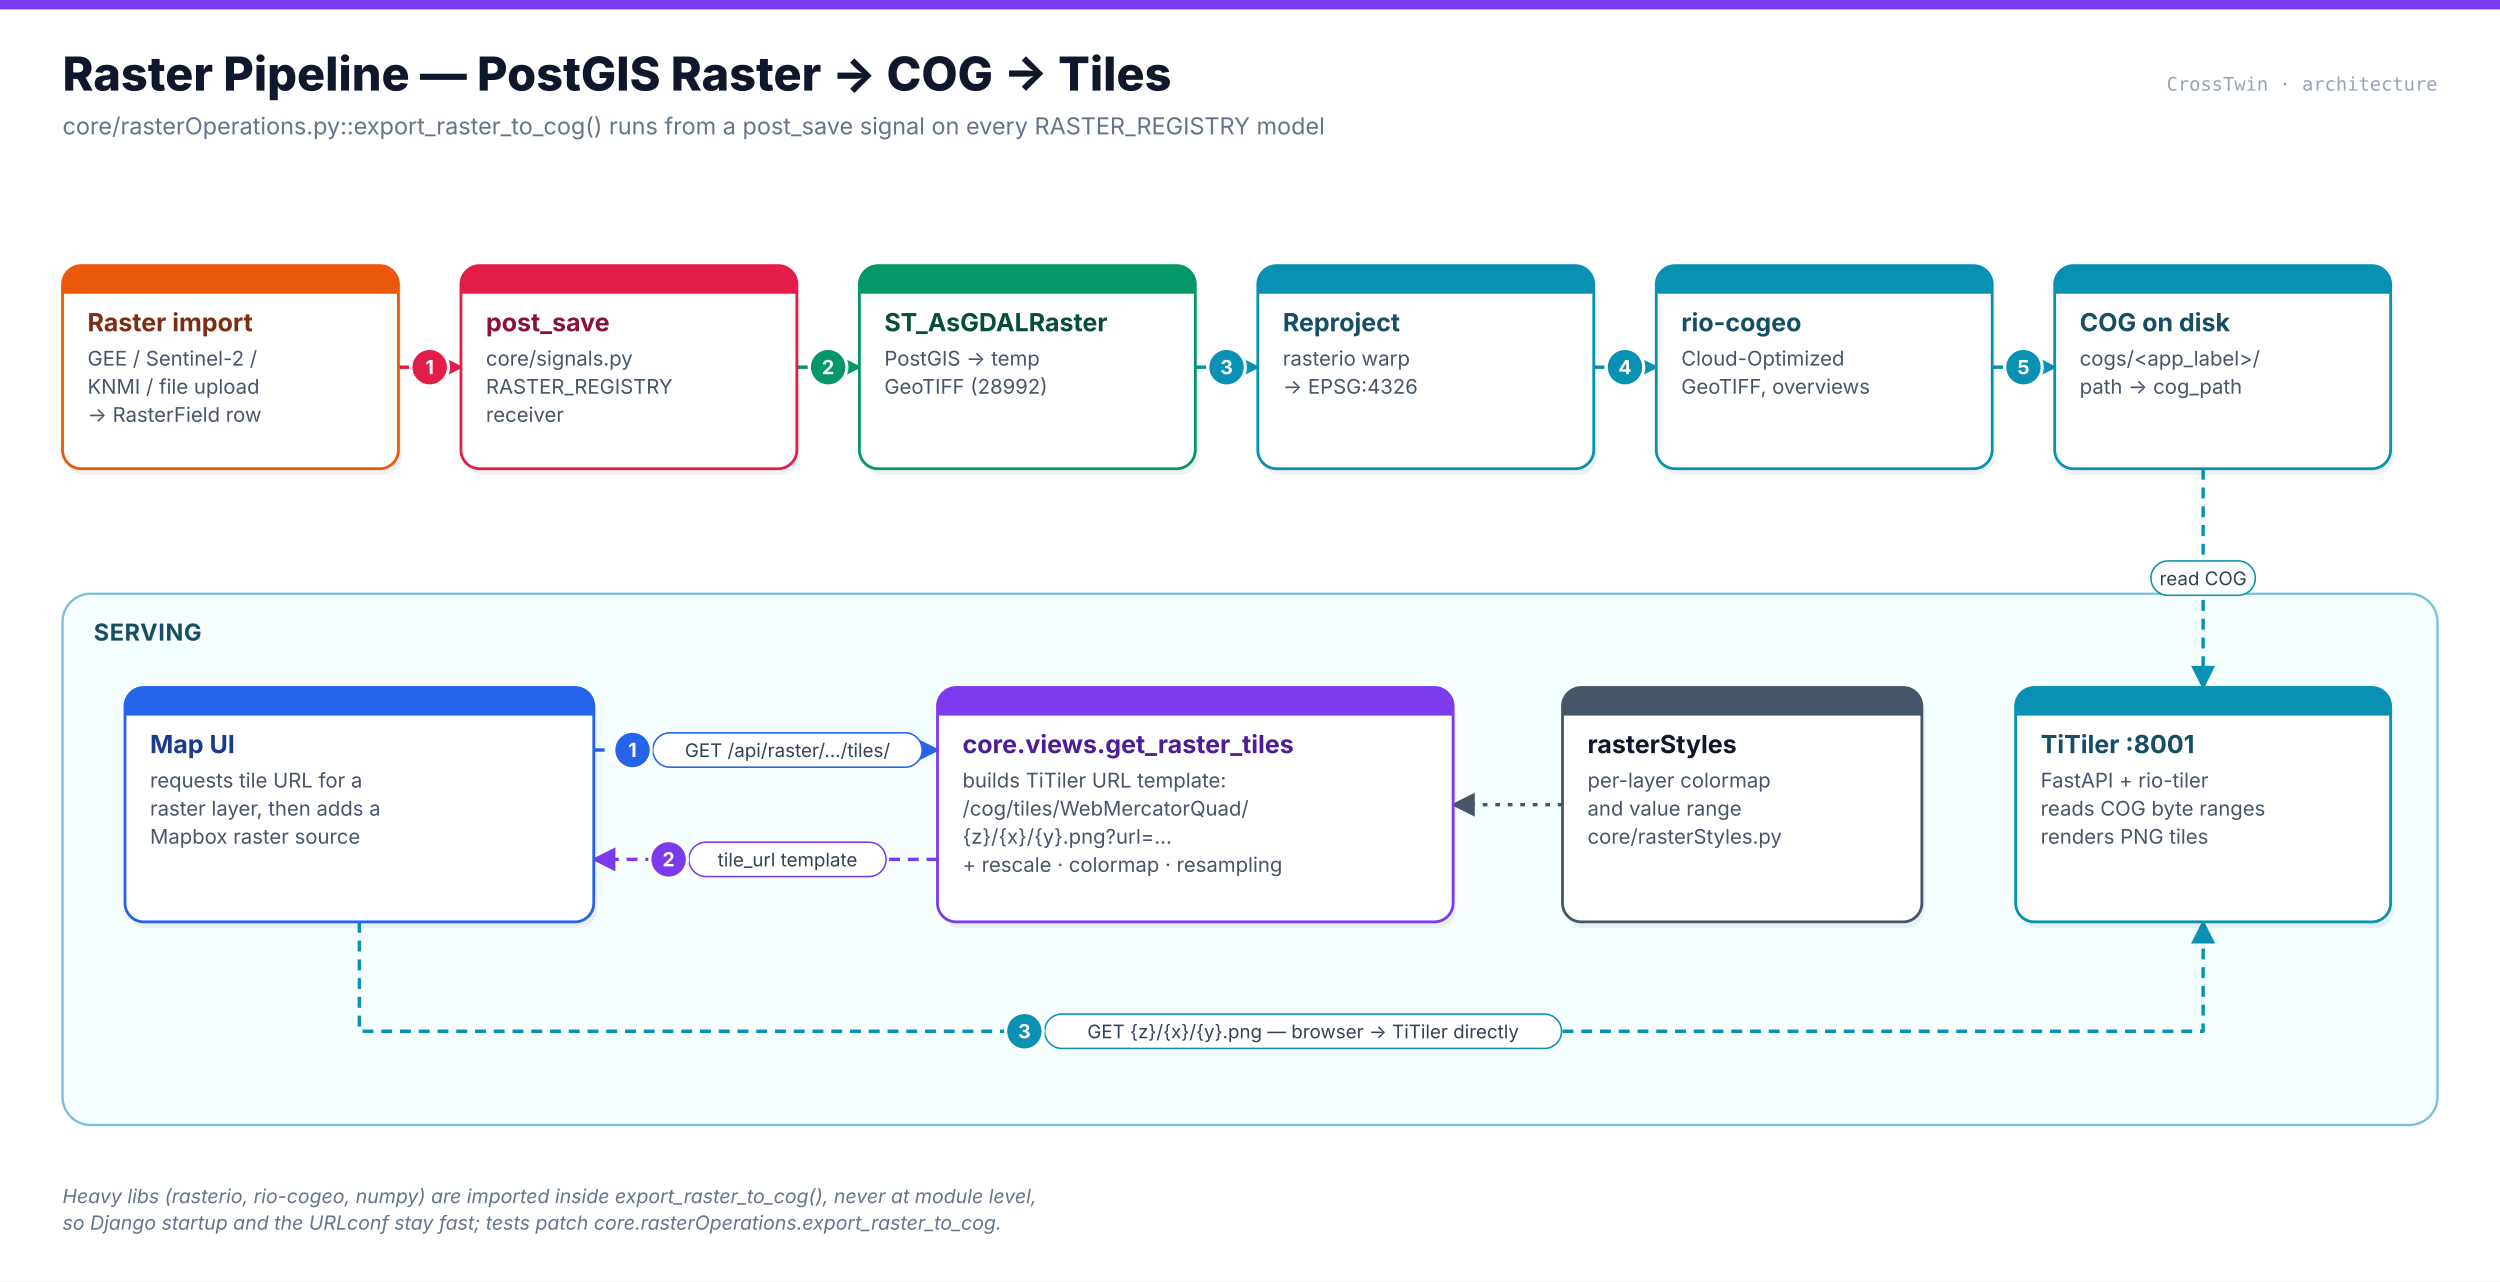
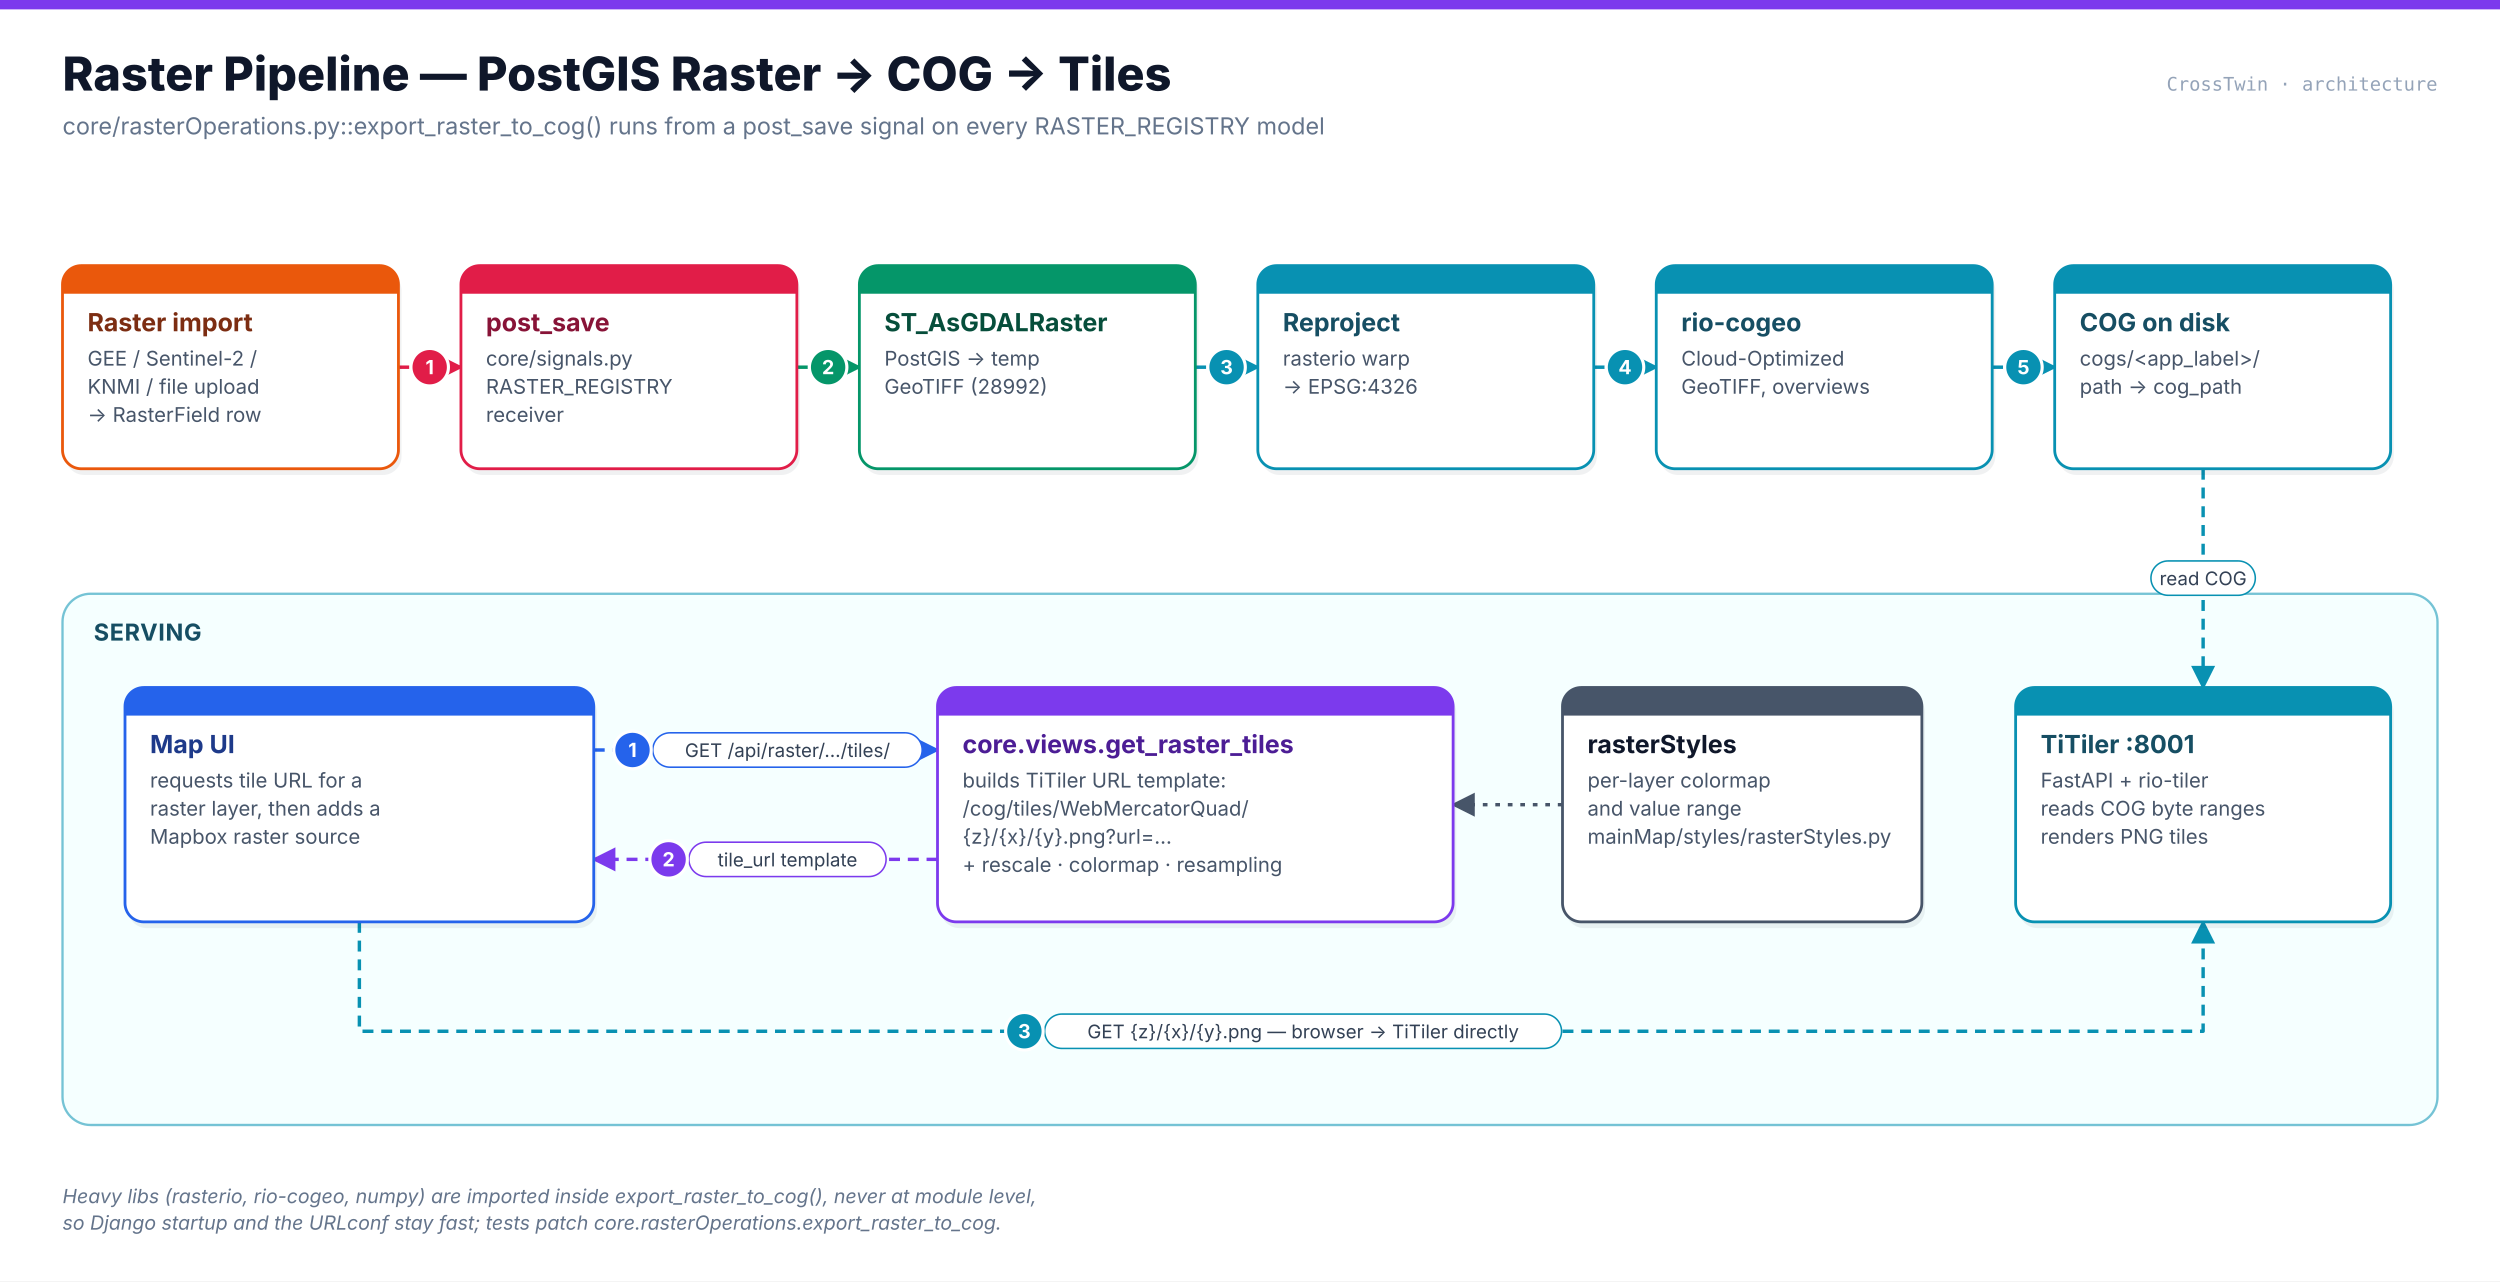
<svg xmlns="http://www.w3.org/2000/svg" viewBox="0 0 1600 820" width="1600" height="820" role="img" aria-label="Raster Pipeline — PostGIS Raster → COG → Tiles">
  <style>
  .t { font-family:'Inter','Segoe UI',system-ui,-apple-system,sans-serif; }
  .m { font-family:'IBM Plex Mono','Cascadia Code',Consolas,monospace; }
  .flow { stroke-dasharray:7 5; animation:dash 1.2s linear infinite; }
  @keyframes dash { to { stroke-dashoffset:-24; } }
  @media (prefers-reduced-motion: reduce) { .flow { animation:none; } }
</style>
  <defs>
    <marker id="a-client" viewBox="0 0 10 10" refX="9" refY="5" markerWidth="7" markerHeight="7" orient="auto-start-reverse">
      <path d="M0,0 L10,5 L0,10 z" fill="#2563eb" />
    </marker>
    <marker id="as-client" viewBox="0 0 10 10" refX="9" refY="5" markerWidth="7" markerHeight="7" orient="auto-start-reverse">
      <path d="M0,0 L10,5 L0,10 z" fill="#2563eb" />
    </marker>
    <marker id="a-django" viewBox="0 0 10 10" refX="9" refY="5" markerWidth="7" markerHeight="7" orient="auto-start-reverse">
      <path d="M0,0 L10,5 L0,10 z" fill="#7c3aed" />
    </marker>
    <marker id="as-django" viewBox="0 0 10 10" refX="9" refY="5" markerWidth="7" markerHeight="7" orient="auto-start-reverse">
      <path d="M0,0 L10,5 L0,10 z" fill="#7c3aed" />
    </marker>
    <marker id="a-data" viewBox="0 0 10 10" refX="9" refY="5" markerWidth="7" markerHeight="7" orient="auto-start-reverse">
      <path d="M0,0 L10,5 L0,10 z" fill="#059669" />
    </marker>
    <marker id="as-data" viewBox="0 0 10 10" refX="9" refY="5" markerWidth="7" markerHeight="7" orient="auto-start-reverse">
      <path d="M0,0 L10,5 L0,10 z" fill="#059669" />
    </marker>
    <marker id="a-external" viewBox="0 0 10 10" refX="9" refY="5" markerWidth="7" markerHeight="7" orient="auto-start-reverse">
      <path d="M0,0 L10,5 L0,10 z" fill="#ea580c" />
    </marker>
    <marker id="as-external" viewBox="0 0 10 10" refX="9" refY="5" markerWidth="7" markerHeight="7" orient="auto-start-reverse">
      <path d="M0,0 L10,5 L0,10 z" fill="#ea580c" />
    </marker>
    <marker id="a-raster" viewBox="0 0 10 10" refX="9" refY="5" markerWidth="7" markerHeight="7" orient="auto-start-reverse">
      <path d="M0,0 L10,5 L0,10 z" fill="#0891b2" />
    </marker>
    <marker id="as-raster" viewBox="0 0 10 10" refX="9" refY="5" markerWidth="7" markerHeight="7" orient="auto-start-reverse">
      <path d="M0,0 L10,5 L0,10 z" fill="#0891b2" />
    </marker>
    <marker id="a-cache" viewBox="0 0 10 10" refX="9" refY="5" markerWidth="7" markerHeight="7" orient="auto-start-reverse">
      <path d="M0,0 L10,5 L0,10 z" fill="#d97706" />
    </marker>
    <marker id="as-cache" viewBox="0 0 10 10" refX="9" refY="5" markerWidth="7" markerHeight="7" orient="auto-start-reverse">
      <path d="M0,0 L10,5 L0,10 z" fill="#d97706" />
    </marker>
    <marker id="a-signal" viewBox="0 0 10 10" refX="9" refY="5" markerWidth="7" markerHeight="7" orient="auto-start-reverse">
      <path d="M0,0 L10,5 L0,10 z" fill="#e11d48" />
    </marker>
    <marker id="as-signal" viewBox="0 0 10 10" refX="9" refY="5" markerWidth="7" markerHeight="7" orient="auto-start-reverse">
      <path d="M0,0 L10,5 L0,10 z" fill="#e11d48" />
    </marker>
    <marker id="a-neutral" viewBox="0 0 10 10" refX="9" refY="5" markerWidth="7" markerHeight="7" orient="auto-start-reverse">
      <path d="M0,0 L10,5 L0,10 z" fill="#475569" />
    </marker>
    <marker id="as-neutral" viewBox="0 0 10 10" refX="9" refY="5" markerWidth="7" markerHeight="7" orient="auto-start-reverse">
      <path d="M0,0 L10,5 L0,10 z" fill="#475569" />
    </marker>
  </defs>
  <rect width="1600" height="820" fill="#ffffff" />
  <rect width="1600" height="6" fill="#7c3aed" />
  <text class="t" x="40" y="58" font-size="30" font-weight="800" fill="#0f172a">Raster Pipeline — PostGIS Raster → COG → Tiles</text>
  <text class="t" x="40" y="86" font-size="15" fill="#64748b">core/rasterOperations.py::export_raster_to_cog() runs from a post_save signal on every RASTER_REGISTRY model</text>
  <text class="m" x="1560" y="58" font-size="12" fill="#94a3b8" text-anchor="end">CrossTwin · architecture</text>
  <rect x="40" y="380" width="1520" height="340" rx="18" fill="#ecfeff" fill-opacity="0.55" stroke="#0891b2" stroke-opacity="0.55" stroke-width="1.5" />
  <text class="t" x="60" y="410" font-size="15" font-weight="700" fill="#164e63" letter-spacing="0.4">SERVING</text>
  <path d="M1410,300 L1410,440" fill="none" stroke="#0891b2" stroke-width="2.2" stroke-linejoin="round" class="flow" marker-end="url(#a-raster)" />
  <path d="M1000,515 L930,515" fill="none" stroke="#475569" stroke-width="2.2" stroke-linejoin="round" stroke-dasharray="3 5" marker-end="url(#a-neutral)" />
  <path d="M230,590 L230,660 L1410,660 L1410,590" fill="none" stroke="#0891b2" stroke-width="2.2" stroke-linejoin="round" class="flow" marker-end="url(#a-raster)" />
  <path d="M600,550 L380,550" fill="none" stroke="#7c3aed" stroke-width="2.2" stroke-linejoin="round" class="flow" marker-end="url(#a-django)" />
  <path d="M380,480 L600,480" fill="none" stroke="#2563eb" stroke-width="2.2" stroke-linejoin="round" class="flow" marker-end="url(#a-client)" />
  <path d="M1275,235 L1315,235" fill="none" stroke="#0891b2" stroke-width="2.2" stroke-linejoin="round" class="flow" marker-end="url(#a-raster)" />
  <path d="M1020,235 L1060,235" fill="none" stroke="#0891b2" stroke-width="2.2" stroke-linejoin="round" class="flow" marker-end="url(#a-raster)" />
  <path d="M765,235 L805,235" fill="none" stroke="#0891b2" stroke-width="2.2" stroke-linejoin="round" class="flow" marker-end="url(#a-raster)" />
  <path d="M510,235 L550,235" fill="none" stroke="#059669" stroke-width="2.2" stroke-linejoin="round" class="flow" marker-end="url(#a-data)" />
  <path d="M255,235 L295,235" fill="none" stroke="#e11d48" stroke-width="2.2" stroke-linejoin="round" class="flow" marker-end="url(#a-signal)" />
  <rect x="42" y="174" width="215" height="130" rx="12" fill="#0f172a" fill-opacity="0.06" />
  <rect x="40" y="170" width="215" height="130" rx="12" fill="#fff" stroke="#ea580c" stroke-width="1.8" />
  <path d="M52,170 h191 a12,12 0 0 1 12,12 v6 h-215 v-6 a12,12 0 0 1 12,-12 z" fill="#ea580c" />
  <text class="t" x="56" y="212" font-size="16" font-weight="700" fill="#7c2d12">Raster import</text>
  <text class="t" x="56" y="234" font-size="13" fill="#475569">GEE / Sentinel-2 /</text>
  <text class="t" x="56" y="252" font-size="13" fill="#475569">KNMI / file upload</text>
  <text class="t" x="56" y="270" font-size="13" fill="#475569">→ RasterField row</text>
  <rect x="297" y="174" width="215" height="130" rx="12" fill="#0f172a" fill-opacity="0.06" />
  <rect x="295" y="170" width="215" height="130" rx="12" fill="#fff" stroke="#e11d48" stroke-width="1.8" />
  <path d="M307,170 h191 a12,12 0 0 1 12,12 v6 h-215 v-6 a12,12 0 0 1 12,-12 z" fill="#e11d48" />
  <text class="t" x="311" y="212" font-size="16" font-weight="700" fill="#881337">post_save</text>
  <text class="t" x="311" y="234" font-size="13" fill="#475569">core/signals.py</text>
  <text class="t" x="311" y="252" font-size="13" fill="#475569">RASTER_REGISTRY</text>
  <text class="t" x="311" y="270" font-size="13" fill="#475569">receiver</text>
  <rect x="552" y="174" width="215" height="130" rx="12" fill="#0f172a" fill-opacity="0.06" />
  <rect x="550" y="170" width="215" height="130" rx="12" fill="#fff" stroke="#059669" stroke-width="1.8" />
  <path d="M562,170 h191 a12,12 0 0 1 12,12 v6 h-215 v-6 a12,12 0 0 1 12,-12 z" fill="#059669" />
  <text class="t" x="566" y="212" font-size="16" font-weight="700" fill="#064e3b">ST_AsGDALRaster</text>
  <text class="t" x="566" y="234" font-size="13" fill="#475569">PostGIS → temp</text>
  <text class="t" x="566" y="252" font-size="13" fill="#475569">GeoTIFF (28992)</text>
  <rect x="807" y="174" width="215" height="130" rx="12" fill="#0f172a" fill-opacity="0.06" />
  <rect x="805" y="170" width="215" height="130" rx="12" fill="#fff" stroke="#0891b2" stroke-width="1.8" />
  <path d="M817,170 h191 a12,12 0 0 1 12,12 v6 h-215 v-6 a12,12 0 0 1 12,-12 z" fill="#0891b2" />
  <text class="t" x="821" y="212" font-size="16" font-weight="700" fill="#164e63">Reproject</text>
  <text class="t" x="821" y="234" font-size="13" fill="#475569">rasterio warp</text>
  <text class="t" x="821" y="252" font-size="13" fill="#475569">→ EPSG:4326</text>
  <rect x="1062" y="174" width="215" height="130" rx="12" fill="#0f172a" fill-opacity="0.06" />
  <rect x="1060" y="170" width="215" height="130" rx="12" fill="#fff" stroke="#0891b2" stroke-width="1.8" />
  <path d="M1072,170 h191 a12,12 0 0 1 12,12 v6 h-215 v-6 a12,12 0 0 1 12,-12 z" fill="#0891b2" />
  <text class="t" x="1076" y="212" font-size="16" font-weight="700" fill="#164e63">rio-cogeo</text>
  <text class="t" x="1076" y="234" font-size="13" fill="#475569">Cloud-Optimized</text>
  <text class="t" x="1076" y="252" font-size="13" fill="#475569">GeoTIFF, overviews</text>
  <rect x="1317" y="174" width="215" height="130" rx="12" fill="#0f172a" fill-opacity="0.06" />
  <rect x="1315" y="170" width="215" height="130" rx="12" fill="#fff" stroke="#0891b2" stroke-width="1.8" />
  <path d="M1327,170 h191 a12,12 0 0 1 12,12 v6 h-215 v-6 a12,12 0 0 1 12,-12 z" fill="#0891b2" />
  <text class="t" x="1331" y="212" font-size="16" font-weight="700" fill="#164e63">COG on disk</text>
  <text class="t" x="1331" y="234" font-size="13" fill="#475569">cogs/&lt;app_label&gt;/</text>
  <text class="t" x="1331" y="252" font-size="13" fill="#475569">path → cog_path</text>
  <rect x="82" y="444" width="300" height="150" rx="12" fill="#0f172a" fill-opacity="0.06" />
  <rect x="80" y="440" width="300" height="150" rx="12" fill="#fff" stroke="#2563eb" stroke-width="1.8" />
  <path d="M92,440 h276 a12,12 0 0 1 12,12 v6 h-300 v-6 a12,12 0 0 1 12,-12 z" fill="#2563eb" />
  <text class="t" x="96" y="482" font-size="16" font-weight="700" fill="#1e3a8a">Map UI</text>
  <text class="t" x="96" y="504" font-size="13" fill="#475569">requests tile URL for a</text>
  <text class="t" x="96" y="522" font-size="13" fill="#475569">raster layer, then adds a</text>
  <text class="t" x="96" y="540" font-size="13" fill="#475569">Mapbox raster source</text>
  <rect x="602" y="444" width="330" height="150" rx="12" fill="#0f172a" fill-opacity="0.06" />
  <rect x="600" y="440" width="330" height="150" rx="12" fill="#fff" stroke="#7c3aed" stroke-width="1.8" />
  <path d="M612,440 h306 a12,12 0 0 1 12,12 v6 h-330 v-6 a12,12 0 0 1 12,-12 z" fill="#7c3aed" />
  <text class="t" x="616" y="482" font-size="16" font-weight="700" fill="#4c1d95">core.views.get_raster_tiles</text>
  <text class="t" x="616" y="504" font-size="13" fill="#475569">builds TiTiler URL template:</text>
  <text class="t" x="616" y="522" font-size="13" fill="#475569">/cog/tiles/WebMercatorQuad/</text>
  <text class="t" x="616" y="540" font-size="13" fill="#475569">  {z}/{x}/{y}.png?url=…</text>
  <text class="t" x="616" y="558" font-size="13" fill="#475569">+ rescale · colormap · resampling</text>
  <rect x="1002" y="444" width="230" height="150" rx="12" fill="#0f172a" fill-opacity="0.06" />
  <rect x="1000" y="440" width="230" height="150" rx="12" fill="#fff" stroke="#475569" stroke-width="1.8" />
  <path d="M1012,440 h206 a12,12 0 0 1 12,12 v6 h-230 v-6 a12,12 0 0 1 12,-12 z" fill="#475569" />
  <text class="t" x="1016" y="482" font-size="16" font-weight="700" fill="#0f172a">rasterStyles</text>
  <text class="t" x="1016" y="504" font-size="13" fill="#475569">per-layer colormap</text>
  <text class="t" x="1016" y="522" font-size="13" fill="#475569">and value range</text>
-   <text class="t" x="1016" y="540" font-size="13" fill="#475569">core/rasterStyles.py</text>
+   <text class="t" x="1016" y="540" font-size="13" fill="#475569">mainMap/styles/rasterStyles.py</text>
  <rect x="1292" y="444" width="240" height="150" rx="12" fill="#0f172a" fill-opacity="0.06" />
  <rect x="1290" y="440" width="240" height="150" rx="12" fill="#fff" stroke="#0891b2" stroke-width="1.8" />
  <path d="M1302,440 h216 a12,12 0 0 1 12,12 v6 h-240 v-6 a12,12 0 0 1 12,-12 z" fill="#0891b2" />
  <text class="t" x="1306" y="482" font-size="16" font-weight="700" fill="#164e63">TiTiler :8001</text>
  <text class="t" x="1306" y="504" font-size="13" fill="#475569">FastAPI + rio-tiler</text>
  <text class="t" x="1306" y="522" font-size="13" fill="#475569">reads COG byte ranges</text>
  <text class="t" x="1306" y="540" font-size="13" fill="#475569">renders PNG tiles</text>
  <circle cx="275.0" cy="235.0" r="12" fill="#e11d48" stroke="#fff" stroke-width="2" />
  <text class="t" x="275.0" y="239.5" font-size="12.5" font-weight="700" fill="#fff" text-anchor="middle">1</text>
  <circle cx="530.0" cy="235.0" r="12" fill="#059669" stroke="#fff" stroke-width="2" />
  <text class="t" x="530.0" y="239.5" font-size="12.5" font-weight="700" fill="#fff" text-anchor="middle">2</text>
  <circle cx="785.0" cy="235.0" r="12" fill="#0891b2" stroke="#fff" stroke-width="2" />
  <text class="t" x="785.0" y="239.5" font-size="12.5" font-weight="700" fill="#fff" text-anchor="middle">3</text>
  <circle cx="1040.0" cy="235.0" r="12" fill="#0891b2" stroke="#fff" stroke-width="2" />
  <text class="t" x="1040.0" y="239.5" font-size="12.5" font-weight="700" fill="#fff" text-anchor="middle">4</text>
  <circle cx="1295.0" cy="235.0" r="12" fill="#0891b2" stroke="#fff" stroke-width="2" />
  <text class="t" x="1295.0" y="239.5" font-size="12.5" font-weight="700" fill="#fff" text-anchor="middle">5</text>
  <rect x="417.8" y="469.0" width="172.4" height="22" rx="11" fill="#fff" stroke="#2563eb" stroke-width="1" />
  <text class="t" x="504.0" y="484.5" font-size="12" fill="#334155" text-anchor="middle">GET /api/raster/…/tiles/</text>
  <circle cx="404.8" cy="480.0" r="12" fill="#2563eb" stroke="#fff" stroke-width="2" />
  <text class="t" x="404.8" y="484.5" font-size="12.5" font-weight="700" fill="#fff" text-anchor="middle">1</text>
  <rect x="440.9" y="539.0" width="126.2" height="22" rx="11" fill="#fff" stroke="#7c3aed" stroke-width="1" />
  <text class="t" x="504.0" y="554.5" font-size="12" fill="#334155" text-anchor="middle">tile_url template</text>
  <circle cx="427.9" cy="550.0" r="12" fill="#7c3aed" stroke="#fff" stroke-width="2" />
  <text class="t" x="427.9" y="554.5" font-size="12.5" font-weight="700" fill="#fff" text-anchor="middle">2</text>
  <rect x="668.6" y="649.0" width="330.8" height="22" rx="11" fill="#fff" stroke="#0891b2" stroke-width="1" />
  <text class="t" x="834.0" y="664.5" font-size="12" fill="#334155" text-anchor="middle">GET {z}/{x}/{y}.png — browser → TiTiler directly</text>
  <circle cx="655.6" cy="660.0" r="12" fill="#0891b2" stroke="#fff" stroke-width="2" />
  <text class="t" x="655.6" y="664.5" font-size="12.5" font-weight="700" fill="#fff" text-anchor="middle">3</text>
  <rect x="1376.6" y="359.0" width="66.8" height="22" rx="11" fill="#fff" stroke="#0891b2" stroke-width="1" />
  <text class="t" x="1410.0" y="374.5" font-size="12" fill="#334155" text-anchor="middle">read COG</text>
  <text class="t" x="40" y="770" font-size="12.5" fill="#64748b" font-style="italic">Heavy libs (rasterio, rio-cogeo, numpy) are imported inside export_raster_to_cog(), never at module level,</text>
  <text class="t" x="40" y="787" font-size="12.5" fill="#64748b" font-style="italic">so Django startup and the URLconf stay fast; tests patch core.rasterOperations.export_raster_to_cog.</text>
</svg>
